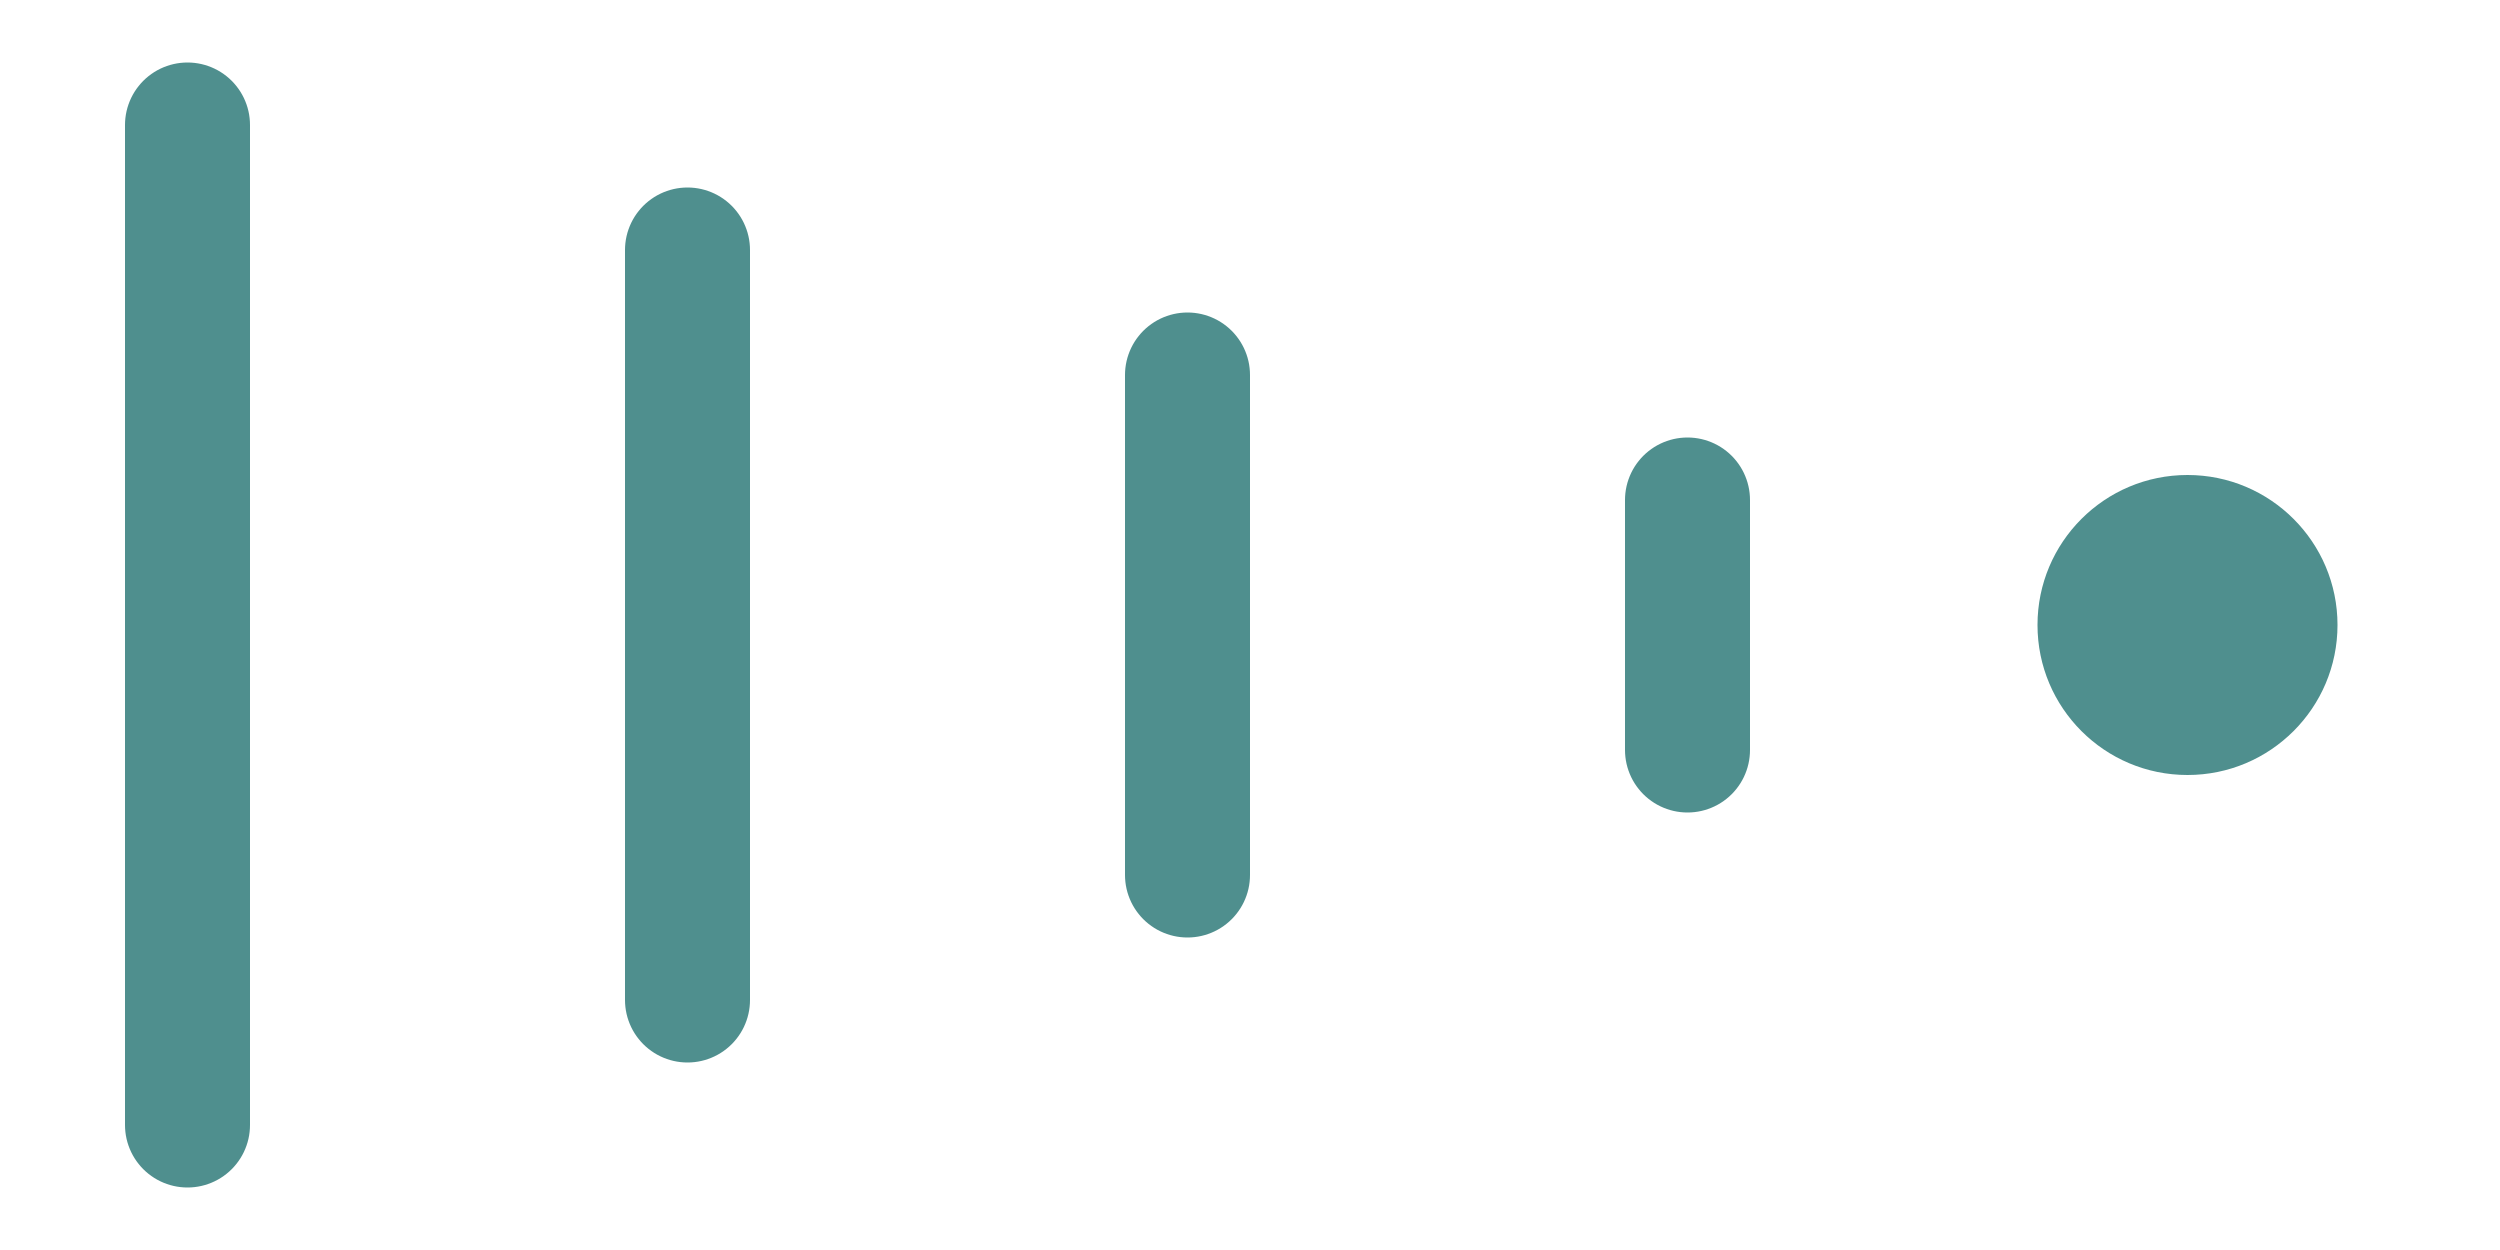
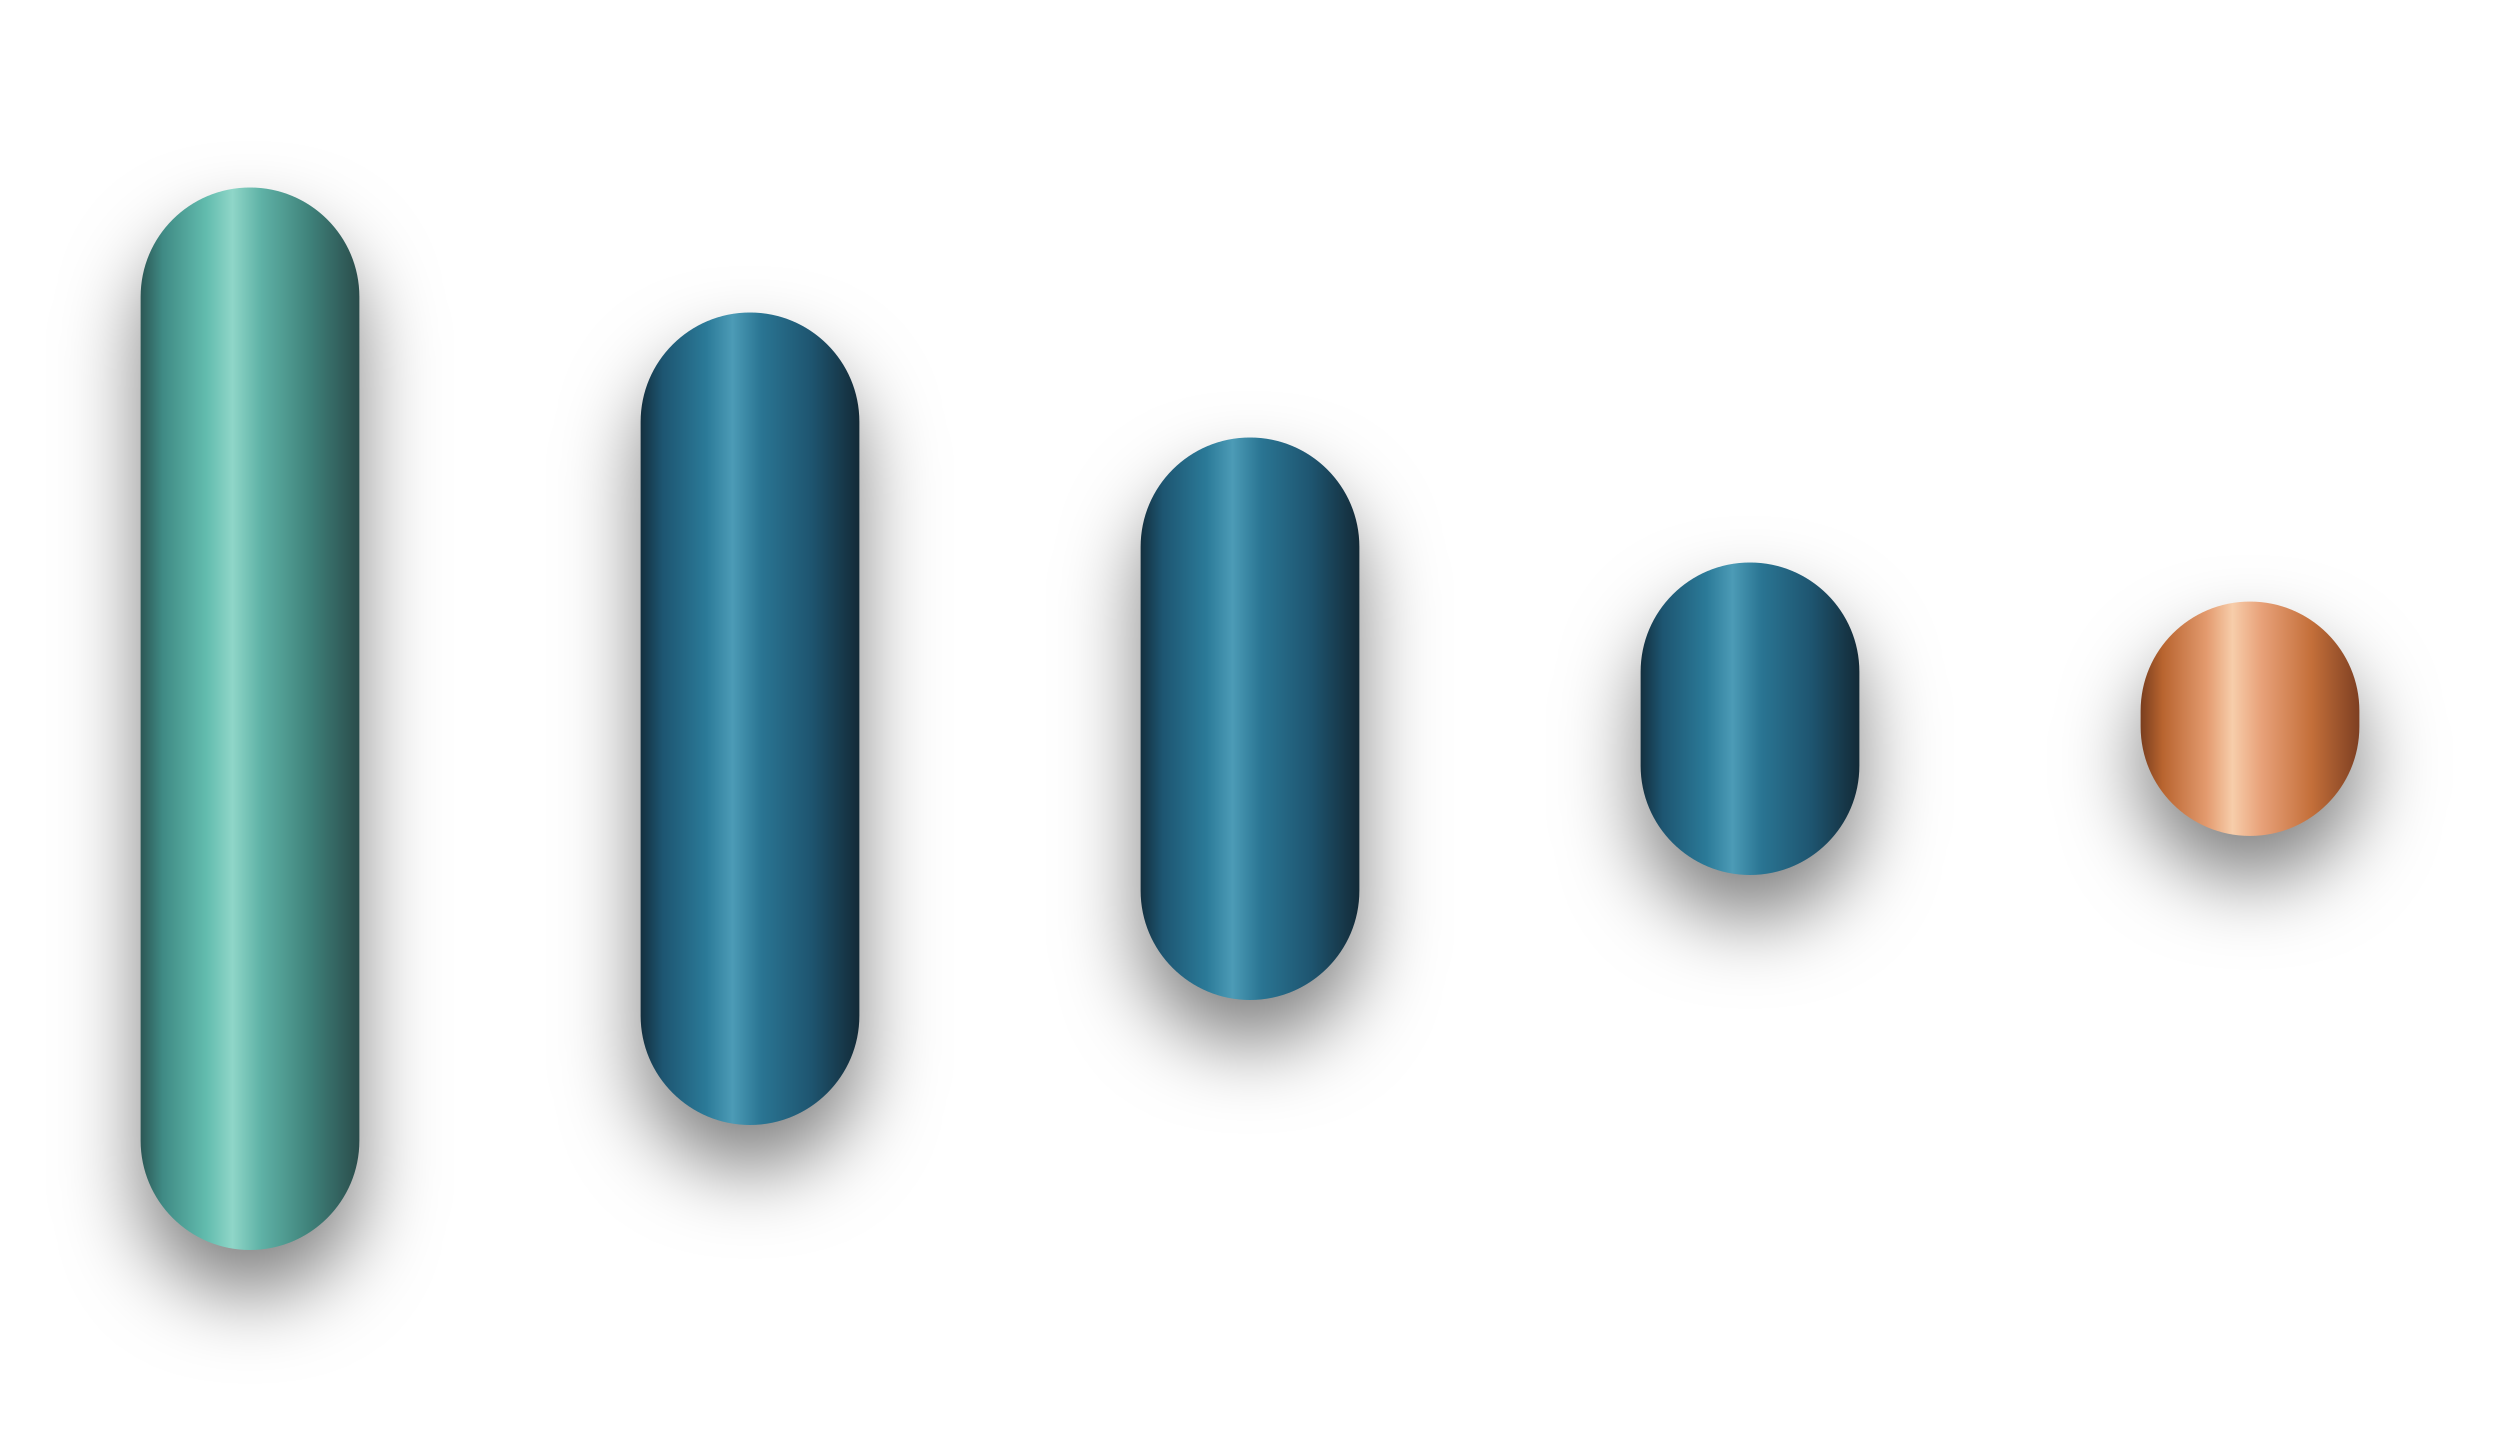
- <svg xmlns="http://www.w3.org/2000/svg" viewBox="0 0 40 20" fill="none">
-   <g stroke="#4F8F8E" stroke-width="2" stroke-linecap="round">
-     <path d="M3 2v16M11 4v12M19 6v8M27 8v4" />
-   </g>
-   <circle cx="35" cy="10" r="2.4" fill="#4F8F8E" />
+ <svg xmlns="http://www.w3.org/2000/svg" viewBox="0 -3 80 46" role="img" aria-label="Implementation">
+   <defs>
+     <filter id="cx-pillar-03-implementation-shadow" x="-60%" y="-60%" width="220%" height="240%" color-interpolation-filters="sRGB">
+       <feGaussianBlur in="SourceAlpha" stdDeviation="1.26" />
+       <feOffset dy="1.40" result="b" />
+       <feFlood flood-color="#000" flood-opacity="0.5" />
+       <feComposite in2="b" operator="in" />
+       <feMerge>
+         <feMergeNode />
+         <feMergeNode in="SourceGraphic" />
+       </feMerge>
+     </filter>
+     <linearGradient id="cx-pillar-03-implementation-teal" x1="0" y1="0" x2="1" y2="0">
+       <stop offset="0" stop-color="#2C5755" />
+       <stop offset="0.1" stop-color="#3F8A84" />
+       <stop offset="0.3" stop-color="#62BCAE" />
+       <stop offset="0.42" stop-color="#8FD6C8" />
+       <stop offset="0.55" stop-color="#5FB2A6" />
+       <stop offset="0.78" stop-color="#3E8079" />
+       <stop offset="1" stop-color="#2A4C4B" />
+     </linearGradient>
+     <linearGradient id="cx-pillar-03-implementation-blue" x1="0" y1="0" x2="1" y2="0">
+       <stop offset="0" stop-color="#14303F" />
+       <stop offset="0.1" stop-color="#1D5571" />
+       <stop offset="0.3" stop-color="#2B7A98" />
+       <stop offset="0.42" stop-color="#4C9BB6" />
+       <stop offset="0.55" stop-color="#2A7593" />
+       <stop offset="0.78" stop-color="#1E5570" />
+       <stop offset="1" stop-color="#132A37" />
+     </linearGradient>
+     <linearGradient id="cx-pillar-03-implementation-copper" x1="0" y1="0" x2="1" y2="0">
+       <stop offset="0" stop-color="#7A3E1E" />
+       <stop offset="0.1" stop-color="#B8642F" />
+       <stop offset="0.3" stop-color="#E39A6E" />
+       <stop offset="0.42" stop-color="#F7CDAA" />
+       <stop offset="0.55" stop-color="#E8A27A" />
+       <stop offset="0.78" stop-color="#C46F3A" />
+       <stop offset="1" stop-color="#7E3F22" />
+     </linearGradient>
+   </defs>
+   <rect x="4.50" y="3.00" width="7.00" height="34.00" rx="3.50" ry="3.50" fill="url(#cx-pillar-03-implementation-teal)" filter="url(#cx-pillar-03-implementation-shadow)" />
+   <rect x="20.50" y="7.00" width="7.00" height="26.00" rx="3.50" ry="3.50" fill="url(#cx-pillar-03-implementation-blue)" filter="url(#cx-pillar-03-implementation-shadow)" />
+   <rect x="36.50" y="11.00" width="7.00" height="18.00" rx="3.50" ry="3.50" fill="url(#cx-pillar-03-implementation-blue)" filter="url(#cx-pillar-03-implementation-shadow)" />
+   <rect x="52.50" y="15.00" width="7.00" height="10.00" rx="3.50" ry="3.50" fill="url(#cx-pillar-03-implementation-blue)" filter="url(#cx-pillar-03-implementation-shadow)" />
+   <rect x="68.50" y="16.25" width="7.00" height="7.50" rx="3.50" ry="3.50" fill="url(#cx-pillar-03-implementation-copper)" filter="url(#cx-pillar-03-implementation-shadow)" />
</svg>
